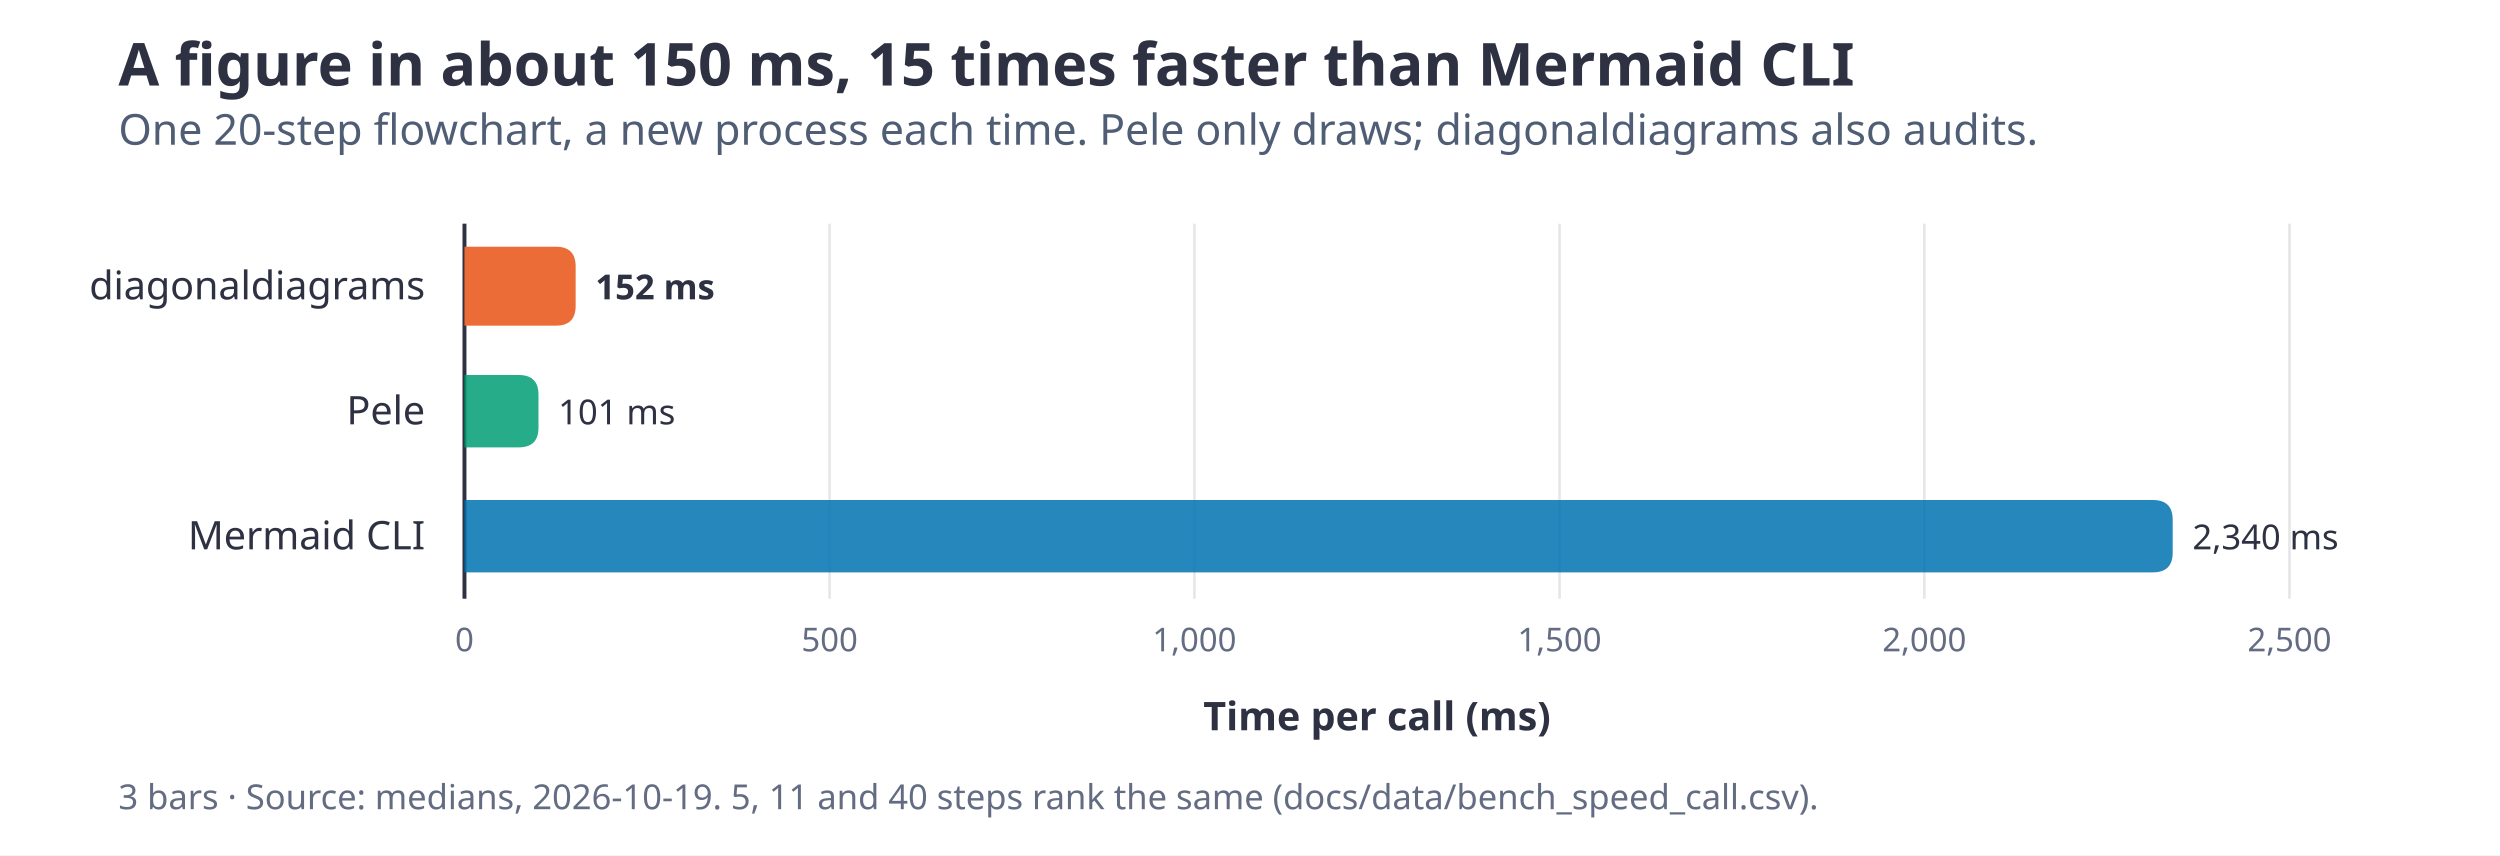
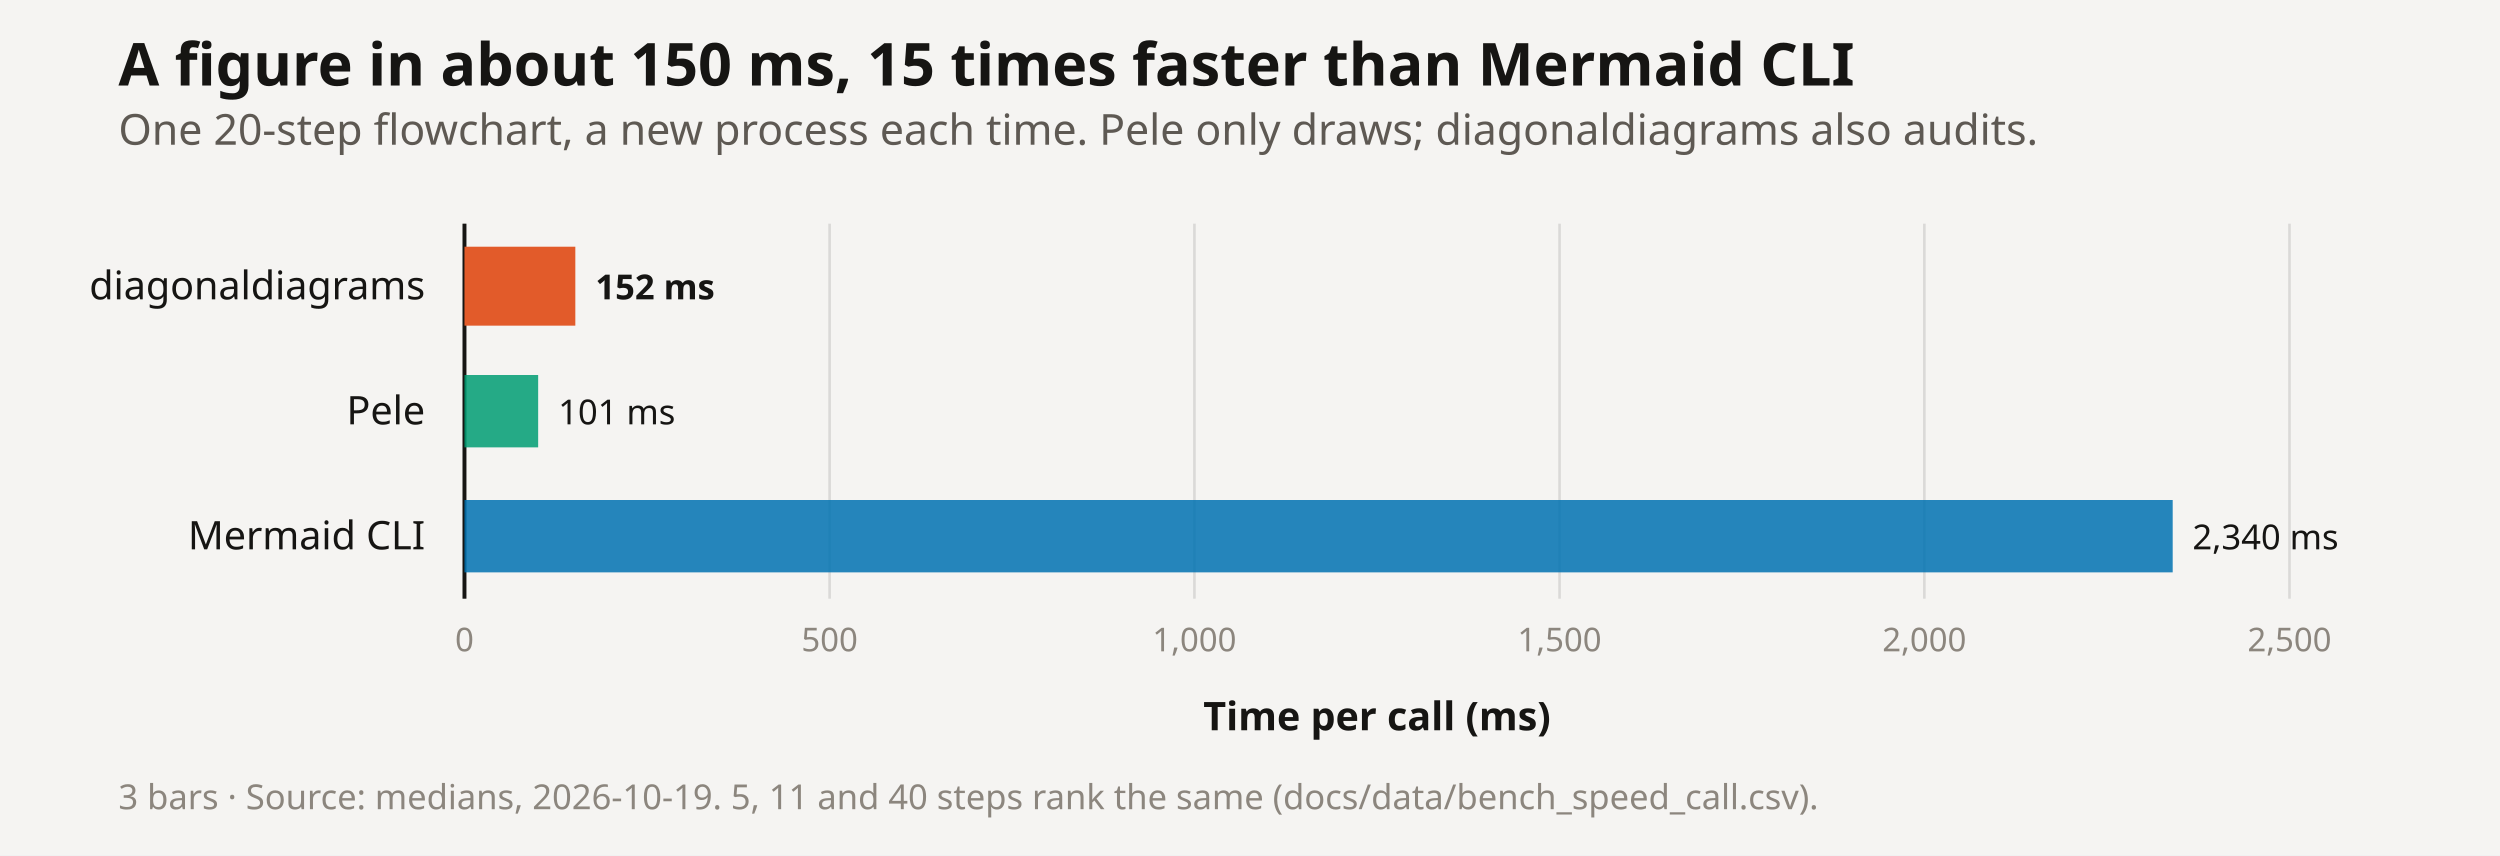
<svg xmlns="http://www.w3.org/2000/svg" role="img" viewBox="0 0 760 260" width="760">
-   <rect width="760" height="260" fill="#ffffff" />
-   <text x="36" y="26" font-size="18" font-weight="600" font-family="system-ui, 'Segoe UI', sans-serif" fill="#2d3142">A figure in about 150 ms, 15 times faster than Mermaid CLI</text>
-   <text x="36" y="44" font-size="13" font-family="system-ui, 'Segoe UI', sans-serif" fill="#4f5d75">One 20-step flowchart, a new process each time. Pele only draws; diagonaldiagrams also audits.</text>
-   <line x1="141.2" y1="68" x2="141.2" y2="182" stroke="rgba(45,49,66,0.12)" stroke-width="0.8" />
-   <text x="141.2" y="198" font-size="10" font-family="system-ui, 'Segoe UI', sans-serif" fill="#636c82" text-anchor="middle">0</text>
-   <line x1="252.2" y1="68" x2="252.2" y2="182" stroke="rgba(45,49,66,0.12)" stroke-width="0.8" />
-   <text x="252.2" y="198" font-size="10" font-family="system-ui, 'Segoe UI', sans-serif" fill="#636c82" text-anchor="middle">500</text>
-   <line x1="363.1" y1="68" x2="363.1" y2="182" stroke="rgba(45,49,66,0.12)" stroke-width="0.8" />
-   <text x="363.1" y="198" font-size="10" font-family="system-ui, 'Segoe UI', sans-serif" fill="#636c82" text-anchor="middle">1,000</text>
-   <line x1="474.1" y1="68" x2="474.1" y2="182" stroke="rgba(45,49,66,0.12)" stroke-width="0.8" />
-   <text x="474.1" y="198" font-size="10" font-family="system-ui, 'Segoe UI', sans-serif" fill="#636c82" text-anchor="middle">1,500</text>
-   <line x1="585.0" y1="68" x2="585.0" y2="182" stroke="rgba(45,49,66,0.12)" stroke-width="0.8" />
-   <text x="585.0" y="198" font-size="10" font-family="system-ui, 'Segoe UI', sans-serif" fill="#636c82" text-anchor="middle">2,000</text>
-   <line x1="696.0" y1="68" x2="696.0" y2="182" stroke="rgba(45,49,66,0.12)" stroke-width="0.8" />
-   <text x="696.0" y="198" font-size="10" font-family="system-ui, 'Segoe UI', sans-serif" fill="#636c82" text-anchor="middle">2,500</text>
-   <line x1="141.2" y1="68" x2="141.2" y2="182" stroke="#2d3142" stroke-width="1.2" />
-   <text x="129.24" y="91.0" font-size="12" font-family="system-ui, 'Segoe UI', sans-serif" fill="#2d3142" text-anchor="end">diagonaldiagrams</text>
-   <path d="M141.2,75.0 L169.0,75.0 Q175.0,75.0 175.0,81.0 L175.0,93.0 Q175.0,99.0 169.0,99.0 L141.2,99.0 Z" fill="#eb6c36" fill-opacity="1" />
-   <text x="181.0" y="91.0" font-size="10.5" font-weight="600" font-family="system-ui, 'Segoe UI', sans-serif" fill="#2d3142" text-anchor="start">152 ms</text>
-   <text x="129.24" y="129.0" font-size="12" font-family="system-ui, 'Segoe UI', sans-serif" fill="#2d3142" text-anchor="end">Pele</text>
-   <path d="M141.2,114.0 L157.7,114.0 Q163.7,114.0 163.7,120.0 L163.7,130.0 Q163.7,136.0 157.7,136.0 L141.2,136.0 Z" fill="#009E73" fill-opacity="0.85" />
-   <text x="169.7" y="129.0" font-size="10.5" font-family="system-ui, 'Segoe UI', sans-serif" fill="#2d3142" text-anchor="start">101 ms</text>
-   <text x="129.24" y="167.0" font-size="12" font-family="system-ui, 'Segoe UI', sans-serif" fill="#2d3142" text-anchor="end">Mermaid CLI</text>
-   <path d="M141.2,152.0 L654.5,152.0 Q660.5,152.0 660.5,158.0 L660.5,168.0 Q660.5,174.0 654.5,174.0 L141.2,174.0 Z" fill="#0072B2" fill-opacity="0.85" />
-   <text x="666.5" y="167.0" font-size="10.5" font-family="system-ui, 'Segoe UI', sans-serif" fill="#2d3142" text-anchor="start">2,340 ms</text>
-   <text x="418.6" y="222.0" font-size="12" font-weight="600" font-family="system-ui, 'Segoe UI', sans-serif" fill="#2d3142" text-anchor="middle" data-role="xaxis">Time per call (ms)</text>
-   <text x="36" y="246" font-size="10.5" font-family="system-ui, 'Segoe UI', sans-serif" fill="#636c82">3 bars · Source: medians, 2026-10-19. 5, 11 and 40 steps rank the same (docs/data/bench_speed_call.csv).</text>
+   <rect width="760" height="260" fill="#f5f4f2" />
+   <text x="36" y="26" font-size="18" font-weight="600" font-family="system-ui, 'Segoe UI', sans-serif" fill="#161513">A figure in about 150 ms, 15 times faster than Mermaid CLI</text>
+   <text x="36" y="44" font-size="13" font-family="system-ui, 'Segoe UI', sans-serif" fill="#5e5953">One 20-step flowchart, a new process each time. Pele only draws; diagonaldiagrams also audits.</text>
+   <line x1="141.2" y1="68" x2="141.2" y2="182" stroke="rgba(22,21,19,0.12)" stroke-width="0.8" />
+   <text x="141.2" y="198" font-size="10" font-family="system-ui, 'Segoe UI', sans-serif" fill="#8c867e" text-anchor="middle">0</text>
+   <line x1="252.2" y1="68" x2="252.2" y2="182" stroke="rgba(22,21,19,0.12)" stroke-width="0.8" />
+   <text x="252.2" y="198" font-size="10" font-family="system-ui, 'Segoe UI', sans-serif" fill="#8c867e" text-anchor="middle">500</text>
+   <line x1="363.1" y1="68" x2="363.1" y2="182" stroke="rgba(22,21,19,0.12)" stroke-width="0.8" />
+   <text x="363.1" y="198" font-size="10" font-family="system-ui, 'Segoe UI', sans-serif" fill="#8c867e" text-anchor="middle">1,000</text>
+   <line x1="474.1" y1="68" x2="474.1" y2="182" stroke="rgba(22,21,19,0.12)" stroke-width="0.8" />
+   <text x="474.1" y="198" font-size="10" font-family="system-ui, 'Segoe UI', sans-serif" fill="#8c867e" text-anchor="middle">1,500</text>
+   <line x1="585.0" y1="68" x2="585.0" y2="182" stroke="rgba(22,21,19,0.12)" stroke-width="0.8" />
+   <text x="585.0" y="198" font-size="10" font-family="system-ui, 'Segoe UI', sans-serif" fill="#8c867e" text-anchor="middle">2,000</text>
+   <line x1="696.0" y1="68" x2="696.0" y2="182" stroke="rgba(22,21,19,0.12)" stroke-width="0.8" />
+   <text x="696.0" y="198" font-size="10" font-family="system-ui, 'Segoe UI', sans-serif" fill="#8c867e" text-anchor="middle">2,500</text>
+   <line x1="141.2" y1="68" x2="141.2" y2="182" stroke="#161513" stroke-width="1.2" />
+   <text x="129.24" y="91.0" font-size="12" font-family="system-ui, 'Segoe UI', sans-serif" fill="#161513" text-anchor="end">diagonaldiagrams</text>
+   <rect x="141.2" y="75.0" width="33.7" height="24.0" fill="#e25b2a" fill-opacity="1" />
+   <text x="181.0" y="91.0" font-size="10.5" font-weight="600" font-family="system-ui, 'Segoe UI', sans-serif" fill="#161513" text-anchor="start">152 ms</text>
+   <text x="129.24" y="129.0" font-size="12" font-family="system-ui, 'Segoe UI', sans-serif" fill="#161513" text-anchor="end">Pele</text>
+   <rect x="141.2" y="114.0" width="22.4" height="22.0" fill="#009E73" fill-opacity="0.85" />
+   <text x="169.7" y="129.0" font-size="10.5" font-family="system-ui, 'Segoe UI', sans-serif" fill="#161513" text-anchor="start">101 ms</text>
+   <text x="129.24" y="167.0" font-size="12" font-family="system-ui, 'Segoe UI', sans-serif" fill="#161513" text-anchor="end">Mermaid CLI</text>
+   <rect x="141.2" y="152.0" width="519.3" height="22.0" fill="#0072B2" fill-opacity="0.85" />
+   <text x="666.5" y="167.0" font-size="10.5" font-family="system-ui, 'Segoe UI', sans-serif" fill="#161513" text-anchor="start">2,340 ms</text>
+   <text x="418.6" y="222.0" font-size="12" font-weight="600" font-family="system-ui, 'Segoe UI', sans-serif" fill="#161513" text-anchor="middle" data-role="xaxis">Time per call (ms)</text>
+   <text x="36" y="246" font-size="10.5" font-family="system-ui, 'Segoe UI', sans-serif" fill="#8c867e">3 bars · Source: medians, 2026-10-19. 5, 11 and 40 steps rank the same (docs/data/bench_speed_call.csv).</text>
</svg>
